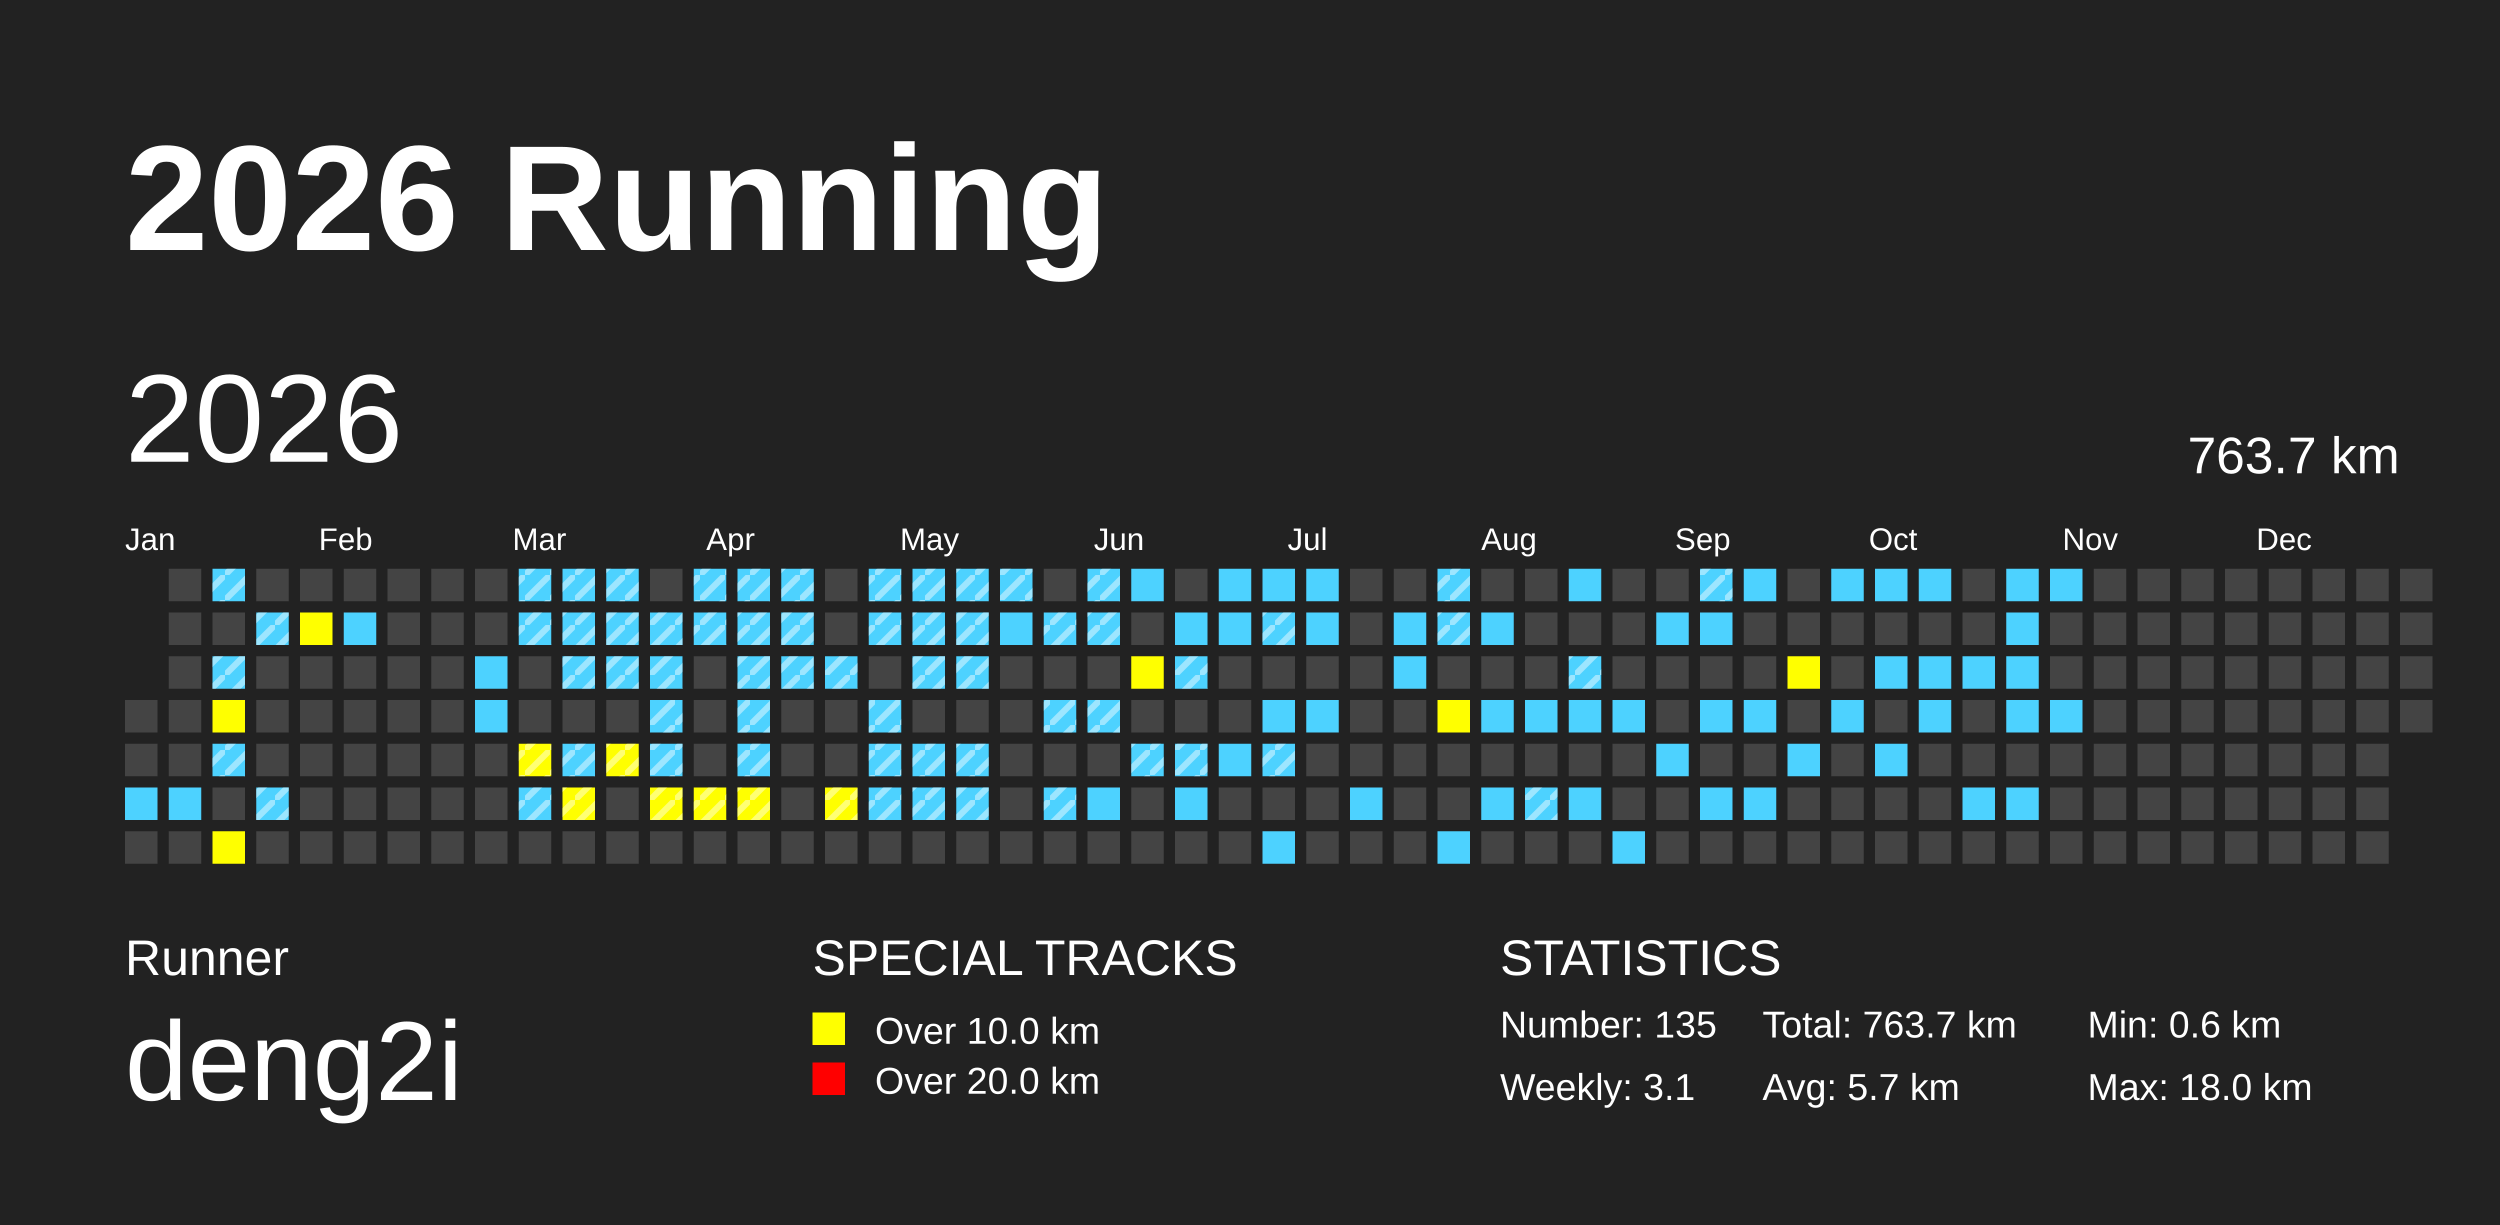
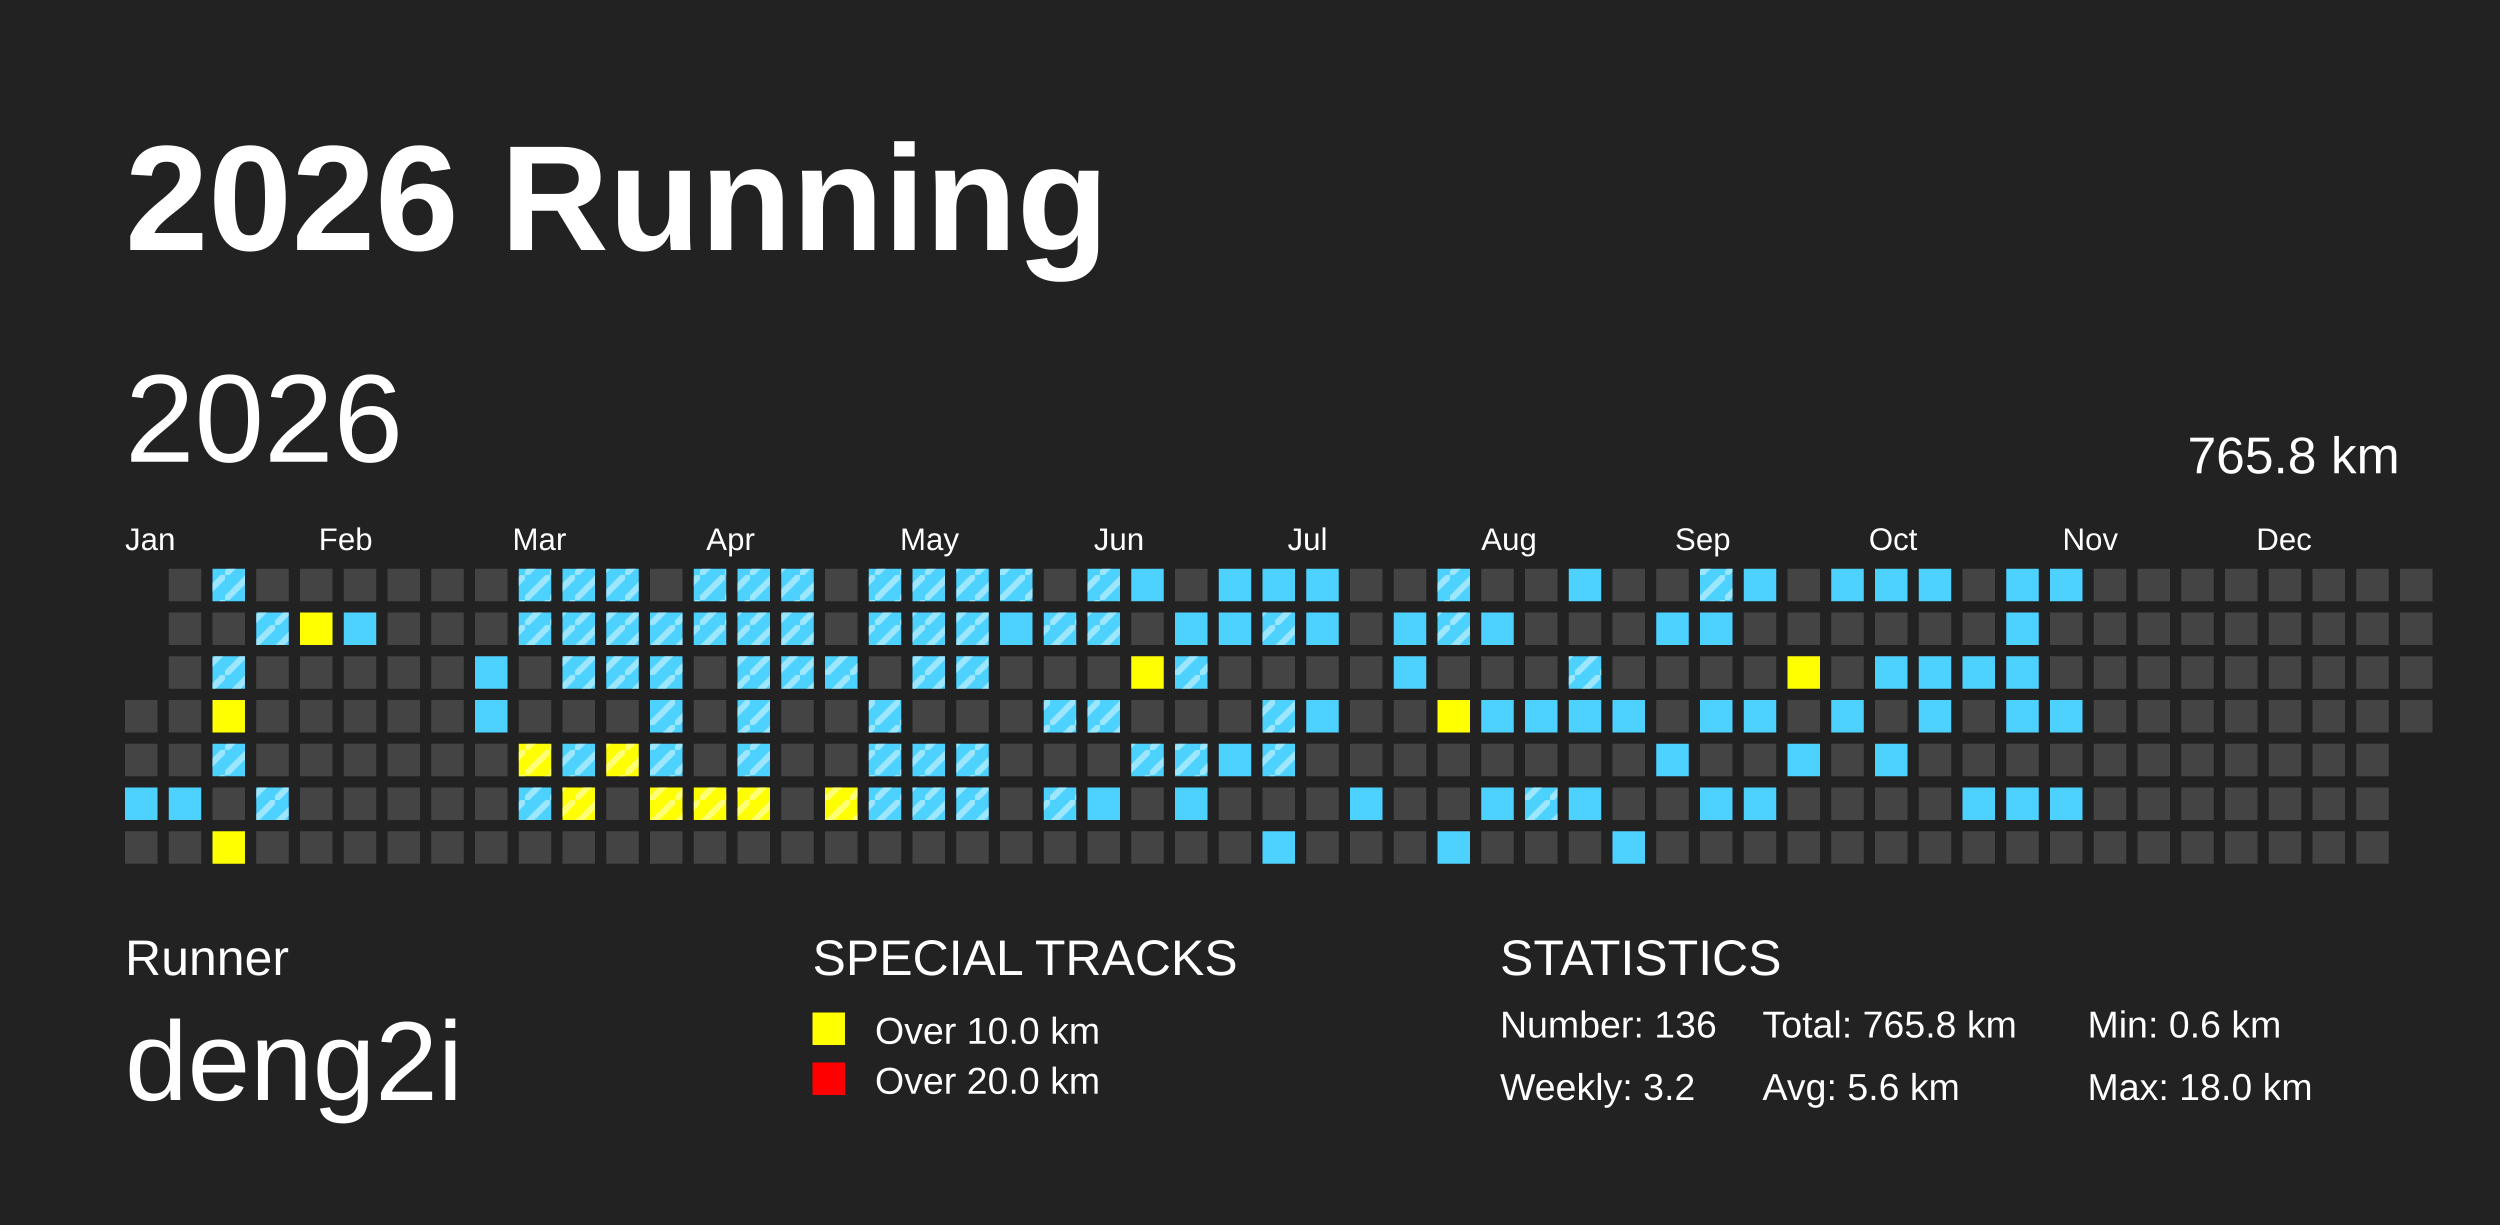
<svg xmlns="http://www.w3.org/2000/svg" baseProfile="full" height="98mm" version="1.1" viewBox="0,0,200,98" width="200mm">
  <defs>
    <pattern height="2" id="indoor-stripe" patternUnits="userSpaceOnUse" width="2">
      <line stroke="white" stroke-opacity="0.45" stroke-width="0.5" x1="0" x2="2" y1="2" y2="0" />
    </pattern>
  </defs>
  <rect fill="#222222" height="98" width="200" x="0" y="0" />
  <text fill="#FFFFFF" style="font-size:12px; font-family:Arial; font-weight:bold;" x="10" y="20">2026 Running</text>
  <text fill="#FFFFFF" style="font-size:4px; font-family:Arial" x="10" y="78">Runner</text>
  <text fill="#FFFFFF" style="font-size:9px; font-family:Arial" x="10" y="88">deng2i</text>
  <text fill="#FFFFFF" style="font-size:4px; font-family:Arial" x="65" y="78">SPECIAL TRACKS</text>
  <rect fill="yellow" height="2.6" width="2.6" x="65" y="81" />
  <text fill="#FFFFFF" style="font-size:3px; font-family:Arial" x="70" y="83.5">Over 10.0 km</text>
  <rect fill="red" height="2.6" width="2.6" x="65" y="85" />
  <text fill="#FFFFFF" style="font-size:3px; font-family:Arial" x="70" y="87.5">Over 20.0 km</text>
  <text fill="#FFFFFF" style="font-size:4px; font-family:Arial" x="120" y="78">STATISTICS</text>
-   <text fill="#FFFFFF" style="font-size:3px; font-family:Arial" x="120" y="83">Number: 135</text>
-   <text fill="#FFFFFF" style="font-size:3px; font-family:Arial" x="120" y="88">Weekly: 3.1</text>
-   <text fill="#FFFFFF" style="font-size:3px; font-family:Arial" x="141" y="83">Total: 763.7 km</text>
-   <text fill="#FFFFFF" style="font-size:3px; font-family:Arial" x="141" y="88">Avg: 5.7 km</text>
+   <text fill="#FFFFFF" style="font-size:3px; font-family:Arial" x="120" y="83">Number: 136</text>
+   <text fill="#FFFFFF" style="font-size:3px; font-family:Arial" x="120" y="88">Weekly: 3.2</text>
+   <text fill="#FFFFFF" style="font-size:3px; font-family:Arial" x="141" y="83">Total: 765.8 km</text>
+   <text fill="#FFFFFF" style="font-size:3px; font-family:Arial" x="141" y="88">Avg: 5.6 km</text>
  <text fill="#FFFFFF" style="font-size:3px; font-family:Arial" x="167" y="83">Min: 0.6 km</text>
  <text fill="#FFFFFF" style="font-size:3px; font-family:Arial" x="167" y="88">Max: 18.0 km</text>
  <text dominant-baseline="hanging" fill="#FFFFFF" style="font-size:10.0px; font-family:Arial;" x="10" y="30">2026</text>
-   <text dominant-baseline="hanging" fill="#FFFFFF" style="font-size:4.125px; font-family:Arial;" x="175" y="35">763.7 km</text>
+   <text dominant-baseline="hanging" fill="#FFFFFF" style="font-size:4.125px; font-family:Arial;" x="175" y="35">765.8 km</text>
  <text fill="#FFFFFF" style="font-size:2.5px; font-family:Arial" x="10.0" y="44">Jan</text>
  <text fill="#FFFFFF" style="font-size:2.5px; font-family:Arial" x="25.5" y="44">Feb</text>
  <text fill="#FFFFFF" style="font-size:2.5px; font-family:Arial" x="41.0" y="44">Mar</text>
  <text fill="#FFFFFF" style="font-size:2.5px; font-family:Arial" x="56.5" y="44">Apr</text>
  <text fill="#FFFFFF" style="font-size:2.5px; font-family:Arial" x="72.0" y="44">May</text>
  <text fill="#FFFFFF" style="font-size:2.5px; font-family:Arial" x="87.5" y="44">Jun</text>
  <text fill="#FFFFFF" style="font-size:2.5px; font-family:Arial" x="103.0" y="44">Jul</text>
  <text fill="#FFFFFF" style="font-size:2.5px; font-family:Arial" x="118.5" y="44">Aug</text>
  <text fill="#FFFFFF" style="font-size:2.5px; font-family:Arial" x="134.0" y="44">Sep</text>
  <text fill="#FFFFFF" style="font-size:2.5px; font-family:Arial" x="149.5" y="44">Oct</text>
  <text fill="#FFFFFF" style="font-size:2.5px; font-family:Arial" x="165.0" y="44">Nov</text>
  <text fill="#FFFFFF" style="font-size:2.5px; font-family:Arial" x="180.5" y="44">Dec</text>
  <rect fill="#444444" height="2.6" width="2.6" x="10.0" y="56.0" />
  <rect fill="#444444" height="2.6" width="2.6" x="10.0" y="59.5" />
  <rect fill="#4DD2FF" height="2.6" width="2.6" x="10.0" y="63.0" />
  <rect fill="#444444" height="2.6" width="2.6" x="10.0" y="66.5" />
  <rect fill="#444444" height="2.6" width="2.6" x="13.5" y="45.5" />
  <rect fill="#444444" height="2.6" width="2.6" x="13.5" y="49.0" />
  <rect fill="#444444" height="2.6" width="2.6" x="13.5" y="52.5" />
  <rect fill="#444444" height="2.6" width="2.6" x="13.5" y="56.0" />
  <rect fill="#444444" height="2.6" width="2.6" x="13.5" y="59.5" />
  <rect fill="#4DD2FF" height="2.6" width="2.6" x="13.5" y="63.0" />
  <rect fill="#444444" height="2.6" width="2.6" x="13.5" y="66.5" />
  <rect fill="#4DD2FF" height="2.6" width="2.6" x="17.0" y="45.5" />
  <rect fill="url(#indoor-stripe)" height="2.6" style="pointer-events: none;" width="2.6" x="17.0" y="45.5" />
  <rect fill="#444444" height="2.6" width="2.6" x="17.0" y="49.0" />
  <rect fill="#4DD2FF" height="2.6" width="2.6" x="17.0" y="52.5" />
  <rect fill="url(#indoor-stripe)" height="2.6" style="pointer-events: none;" width="2.6" x="17.0" y="52.5" />
  <rect fill="yellow" height="2.6" width="2.6" x="17.0" y="56.0" />
  <rect fill="#4DD2FF" height="2.6" width="2.6" x="17.0" y="59.5" />
  <rect fill="url(#indoor-stripe)" height="2.6" style="pointer-events: none;" width="2.6" x="17.0" y="59.5" />
  <rect fill="#444444" height="2.6" width="2.6" x="17.0" y="63.0" />
  <rect fill="yellow" height="2.6" width="2.6" x="17.0" y="66.5" />
  <rect fill="#444444" height="2.6" width="2.6" x="20.5" y="45.5" />
  <rect fill="#4DD2FF" height="2.6" width="2.6" x="20.5" y="49.0" />
  <rect fill="url(#indoor-stripe)" height="2.6" style="pointer-events: none;" width="2.6" x="20.5" y="49.0" />
  <rect fill="#444444" height="2.6" width="2.6" x="20.5" y="52.5" />
  <rect fill="#444444" height="2.6" width="2.6" x="20.5" y="56.0" />
  <rect fill="#444444" height="2.6" width="2.6" x="20.5" y="59.5" />
  <rect fill="#4DD2FF" height="2.6" width="2.6" x="20.5" y="63.0" />
  <rect fill="url(#indoor-stripe)" height="2.6" style="pointer-events: none;" width="2.6" x="20.5" y="63.0" />
  <rect fill="#444444" height="2.6" width="2.6" x="20.5" y="66.5" />
  <rect fill="#444444" height="2.6" width="2.6" x="24.0" y="45.5" />
  <rect fill="yellow" height="2.6" width="2.6" x="24.0" y="49.0" />
  <rect fill="#444444" height="2.6" width="2.6" x="24.0" y="52.5" />
  <rect fill="#444444" height="2.6" width="2.6" x="24.0" y="56.0" />
  <rect fill="#444444" height="2.6" width="2.6" x="24.0" y="59.5" />
  <rect fill="#444444" height="2.6" width="2.6" x="24.0" y="63.0" />
  <rect fill="#444444" height="2.6" width="2.6" x="24.0" y="66.5" />
  <rect fill="#444444" height="2.6" width="2.6" x="27.5" y="45.5" />
  <rect fill="#4DD2FF" height="2.6" width="2.6" x="27.5" y="49.0" />
  <rect fill="#444444" height="2.6" width="2.6" x="27.5" y="52.5" />
  <rect fill="#444444" height="2.6" width="2.6" x="27.5" y="56.0" />
  <rect fill="#444444" height="2.6" width="2.6" x="27.5" y="59.5" />
  <rect fill="#444444" height="2.6" width="2.6" x="27.5" y="63.0" />
  <rect fill="#444444" height="2.6" width="2.6" x="27.5" y="66.5" />
  <rect fill="#444444" height="2.6" width="2.6" x="31.0" y="45.5" />
  <rect fill="#444444" height="2.6" width="2.6" x="31.0" y="49.0" />
  <rect fill="#444444" height="2.6" width="2.6" x="31.0" y="52.5" />
  <rect fill="#444444" height="2.6" width="2.6" x="31.0" y="56.0" />
  <rect fill="#444444" height="2.6" width="2.6" x="31.0" y="59.5" />
  <rect fill="#444444" height="2.6" width="2.6" x="31.0" y="63.0" />
  <rect fill="#444444" height="2.6" width="2.6" x="31.0" y="66.5" />
  <rect fill="#444444" height="2.6" width="2.6" x="34.5" y="45.5" />
  <rect fill="#444444" height="2.6" width="2.6" x="34.5" y="49.0" />
  <rect fill="#444444" height="2.6" width="2.6" x="34.5" y="52.5" />
  <rect fill="#444444" height="2.6" width="2.6" x="34.5" y="56.0" />
  <rect fill="#444444" height="2.6" width="2.6" x="34.5" y="59.5" />
  <rect fill="#444444" height="2.6" width="2.6" x="34.5" y="63.0" />
  <rect fill="#444444" height="2.6" width="2.6" x="34.5" y="66.5" />
  <rect fill="#444444" height="2.6" width="2.6" x="38.0" y="45.5" />
  <rect fill="#444444" height="2.6" width="2.6" x="38.0" y="49.0" />
  <rect fill="#4DD2FF" height="2.6" width="2.6" x="38.0" y="52.5" />
  <rect fill="#4DD2FF" height="2.6" width="2.6" x="38.0" y="56.0" />
  <rect fill="#444444" height="2.6" width="2.6" x="38.0" y="59.5" />
  <rect fill="#444444" height="2.6" width="2.6" x="38.0" y="63.0" />
  <rect fill="#444444" height="2.6" width="2.6" x="38.0" y="66.5" />
  <rect fill="#4DD2FF" height="2.6" width="2.6" x="41.5" y="45.5" />
  <rect fill="url(#indoor-stripe)" height="2.6" style="pointer-events: none;" width="2.6" x="41.5" y="45.5" />
  <rect fill="#4DD2FF" height="2.6" width="2.6" x="41.5" y="49.0" />
  <rect fill="url(#indoor-stripe)" height="2.6" style="pointer-events: none;" width="2.6" x="41.5" y="49.0" />
  <rect fill="#444444" height="2.6" width="2.6" x="41.5" y="52.5" />
  <rect fill="#444444" height="2.6" width="2.6" x="41.5" y="56.0" />
  <rect fill="yellow" height="2.6" width="2.6" x="41.5" y="59.5" />
  <rect fill="url(#indoor-stripe)" height="2.6" style="pointer-events: none;" width="2.6" x="41.5" y="59.5" />
  <rect fill="#4DD2FF" height="2.6" width="2.6" x="41.5" y="63.0" />
  <rect fill="url(#indoor-stripe)" height="2.6" style="pointer-events: none;" width="2.6" x="41.5" y="63.0" />
  <rect fill="#444444" height="2.6" width="2.6" x="41.5" y="66.5" />
  <rect fill="#4DD2FF" height="2.6" width="2.6" x="45.0" y="45.5" />
  <rect fill="url(#indoor-stripe)" height="2.6" style="pointer-events: none;" width="2.6" x="45.0" y="45.5" />
  <rect fill="#4DD2FF" height="2.6" width="2.6" x="45.0" y="49.0" />
  <rect fill="url(#indoor-stripe)" height="2.6" style="pointer-events: none;" width="2.6" x="45.0" y="49.0" />
  <rect fill="#4DD2FF" height="2.6" width="2.6" x="45.0" y="52.5" />
  <rect fill="url(#indoor-stripe)" height="2.6" style="pointer-events: none;" width="2.6" x="45.0" y="52.5" />
  <rect fill="#444444" height="2.6" width="2.6" x="45.0" y="56.0" />
  <rect fill="#4DD2FF" height="2.6" width="2.6" x="45.0" y="59.5" />
  <rect fill="url(#indoor-stripe)" height="2.6" style="pointer-events: none;" width="2.6" x="45.0" y="59.5" />
  <rect fill="yellow" height="2.6" width="2.6" x="45.0" y="63.0" />
  <rect fill="url(#indoor-stripe)" height="2.6" style="pointer-events: none;" width="2.6" x="45.0" y="63.0" />
  <rect fill="#444444" height="2.6" width="2.6" x="45.0" y="66.5" />
  <rect fill="#4DD2FF" height="2.6" width="2.6" x="48.5" y="45.5" />
  <rect fill="url(#indoor-stripe)" height="2.6" style="pointer-events: none;" width="2.6" x="48.5" y="45.5" />
  <rect fill="#4DD2FF" height="2.6" width="2.6" x="48.5" y="49.0" />
  <rect fill="url(#indoor-stripe)" height="2.6" style="pointer-events: none;" width="2.6" x="48.5" y="49.0" />
  <rect fill="#4DD2FF" height="2.6" width="2.6" x="48.5" y="52.5" />
  <rect fill="url(#indoor-stripe)" height="2.6" style="pointer-events: none;" width="2.6" x="48.5" y="52.5" />
  <rect fill="#444444" height="2.6" width="2.6" x="48.5" y="56.0" />
  <rect fill="yellow" height="2.6" width="2.6" x="48.5" y="59.5" />
  <rect fill="url(#indoor-stripe)" height="2.6" style="pointer-events: none;" width="2.6" x="48.5" y="59.5" />
  <rect fill="#444444" height="2.6" width="2.6" x="48.5" y="63.0" />
  <rect fill="#444444" height="2.6" width="2.6" x="48.5" y="66.5" />
  <rect fill="#444444" height="2.6" width="2.6" x="52.0" y="45.5" />
  <rect fill="#4DD2FF" height="2.6" width="2.6" x="52.0" y="49.0" />
  <rect fill="url(#indoor-stripe)" height="2.6" style="pointer-events: none;" width="2.6" x="52.0" y="49.0" />
  <rect fill="#4DD2FF" height="2.6" width="2.6" x="52.0" y="52.5" />
  <rect fill="url(#indoor-stripe)" height="2.6" style="pointer-events: none;" width="2.6" x="52.0" y="52.5" />
  <rect fill="#4DD2FF" height="2.6" width="2.6" x="52.0" y="56.0" />
  <rect fill="url(#indoor-stripe)" height="2.6" style="pointer-events: none;" width="2.6" x="52.0" y="56.0" />
  <rect fill="#4DD2FF" height="2.6" width="2.6" x="52.0" y="59.5" />
  <rect fill="url(#indoor-stripe)" height="2.6" style="pointer-events: none;" width="2.6" x="52.0" y="59.5" />
  <rect fill="yellow" height="2.6" width="2.6" x="52.0" y="63.0" />
  <rect fill="url(#indoor-stripe)" height="2.6" style="pointer-events: none;" width="2.6" x="52.0" y="63.0" />
  <rect fill="#444444" height="2.6" width="2.6" x="52.0" y="66.5" />
  <rect fill="#4DD2FF" height="2.6" width="2.6" x="55.5" y="45.5" />
  <rect fill="url(#indoor-stripe)" height="2.6" style="pointer-events: none;" width="2.6" x="55.5" y="45.5" />
  <rect fill="#4DD2FF" height="2.6" width="2.6" x="55.5" y="49.0" />
  <rect fill="url(#indoor-stripe)" height="2.6" style="pointer-events: none;" width="2.6" x="55.5" y="49.0" />
  <rect fill="#444444" height="2.6" width="2.6" x="55.5" y="52.5" />
  <rect fill="#444444" height="2.6" width="2.6" x="55.5" y="56.0" />
  <rect fill="#444444" height="2.6" width="2.6" x="55.5" y="59.5" />
  <rect fill="yellow" height="2.6" width="2.6" x="55.5" y="63.0" />
  <rect fill="url(#indoor-stripe)" height="2.6" style="pointer-events: none;" width="2.6" x="55.5" y="63.0" />
  <rect fill="#444444" height="2.6" width="2.6" x="55.5" y="66.5" />
  <rect fill="#4DD2FF" height="2.6" width="2.6" x="59.0" y="45.5" />
  <rect fill="url(#indoor-stripe)" height="2.6" style="pointer-events: none;" width="2.6" x="59.0" y="45.5" />
  <rect fill="#4DD2FF" height="2.6" width="2.6" x="59.0" y="49.0" />
  <rect fill="url(#indoor-stripe)" height="2.6" style="pointer-events: none;" width="2.6" x="59.0" y="49.0" />
  <rect fill="#4DD2FF" height="2.6" width="2.6" x="59.0" y="52.5" />
  <rect fill="url(#indoor-stripe)" height="2.6" style="pointer-events: none;" width="2.6" x="59.0" y="52.5" />
  <rect fill="#4DD2FF" height="2.6" width="2.6" x="59.0" y="56.0" />
  <rect fill="url(#indoor-stripe)" height="2.6" style="pointer-events: none;" width="2.6" x="59.0" y="56.0" />
  <rect fill="#4DD2FF" height="2.6" width="2.6" x="59.0" y="59.5" />
  <rect fill="url(#indoor-stripe)" height="2.6" style="pointer-events: none;" width="2.6" x="59.0" y="59.5" />
  <rect fill="yellow" height="2.6" width="2.6" x="59.0" y="63.0" />
  <rect fill="url(#indoor-stripe)" height="2.6" style="pointer-events: none;" width="2.6" x="59.0" y="63.0" />
  <rect fill="#444444" height="2.6" width="2.6" x="59.0" y="66.5" />
  <rect fill="#4DD2FF" height="2.6" width="2.6" x="62.5" y="45.5" />
  <rect fill="url(#indoor-stripe)" height="2.6" style="pointer-events: none;" width="2.6" x="62.5" y="45.5" />
  <rect fill="#4DD2FF" height="2.6" width="2.6" x="62.5" y="49.0" />
  <rect fill="url(#indoor-stripe)" height="2.6" style="pointer-events: none;" width="2.6" x="62.5" y="49.0" />
  <rect fill="#4DD2FF" height="2.6" width="2.6" x="62.5" y="52.5" />
  <rect fill="url(#indoor-stripe)" height="2.6" style="pointer-events: none;" width="2.6" x="62.5" y="52.5" />
  <rect fill="#444444" height="2.6" width="2.6" x="62.5" y="56.0" />
  <rect fill="#444444" height="2.6" width="2.6" x="62.5" y="59.5" />
  <rect fill="#444444" height="2.6" width="2.6" x="62.5" y="63.0" />
  <rect fill="#444444" height="2.6" width="2.6" x="62.5" y="66.5" />
  <rect fill="#444444" height="2.6" width="2.6" x="66.0" y="45.5" />
  <rect fill="#444444" height="2.6" width="2.6" x="66.0" y="49.0" />
  <rect fill="#4DD2FF" height="2.6" width="2.6" x="66.0" y="52.5" />
  <rect fill="url(#indoor-stripe)" height="2.6" style="pointer-events: none;" width="2.6" x="66.0" y="52.5" />
  <rect fill="#444444" height="2.6" width="2.6" x="66.0" y="56.0" />
  <rect fill="#444444" height="2.6" width="2.6" x="66.0" y="59.5" />
  <rect fill="yellow" height="2.6" width="2.6" x="66.0" y="63.0" />
  <rect fill="url(#indoor-stripe)" height="2.6" style="pointer-events: none;" width="2.6" x="66.0" y="63.0" />
  <rect fill="#444444" height="2.6" width="2.6" x="66.0" y="66.5" />
  <rect fill="#4DD2FF" height="2.6" width="2.6" x="69.5" y="45.5" />
  <rect fill="url(#indoor-stripe)" height="2.6" style="pointer-events: none;" width="2.6" x="69.5" y="45.5" />
  <rect fill="#4DD2FF" height="2.6" width="2.6" x="69.5" y="49.0" />
  <rect fill="url(#indoor-stripe)" height="2.6" style="pointer-events: none;" width="2.6" x="69.5" y="49.0" />
  <rect fill="#444444" height="2.6" width="2.6" x="69.5" y="52.5" />
  <rect fill="#4DD2FF" height="2.6" width="2.6" x="69.5" y="56.0" />
  <rect fill="url(#indoor-stripe)" height="2.6" style="pointer-events: none;" width="2.6" x="69.5" y="56.0" />
  <rect fill="#4DD2FF" height="2.6" width="2.6" x="69.5" y="59.5" />
  <rect fill="url(#indoor-stripe)" height="2.6" style="pointer-events: none;" width="2.6" x="69.5" y="59.5" />
  <rect fill="#4DD2FF" height="2.6" width="2.6" x="69.5" y="63.0" />
  <rect fill="url(#indoor-stripe)" height="2.6" style="pointer-events: none;" width="2.6" x="69.5" y="63.0" />
  <rect fill="#444444" height="2.6" width="2.6" x="69.5" y="66.5" />
  <rect fill="#4DD2FF" height="2.6" width="2.6" x="73.0" y="45.5" />
  <rect fill="url(#indoor-stripe)" height="2.6" style="pointer-events: none;" width="2.6" x="73.0" y="45.5" />
  <rect fill="#4DD2FF" height="2.6" width="2.6" x="73.0" y="49.0" />
  <rect fill="url(#indoor-stripe)" height="2.6" style="pointer-events: none;" width="2.6" x="73.0" y="49.0" />
  <rect fill="#4DD2FF" height="2.6" width="2.6" x="73.0" y="52.5" />
  <rect fill="url(#indoor-stripe)" height="2.6" style="pointer-events: none;" width="2.6" x="73.0" y="52.5" />
  <rect fill="#444444" height="2.6" width="2.6" x="73.0" y="56.0" />
  <rect fill="#4DD2FF" height="2.6" width="2.6" x="73.0" y="59.5" />
  <rect fill="url(#indoor-stripe)" height="2.6" style="pointer-events: none;" width="2.6" x="73.0" y="59.5" />
  <rect fill="#4DD2FF" height="2.6" width="2.6" x="73.0" y="63.0" />
  <rect fill="url(#indoor-stripe)" height="2.6" style="pointer-events: none;" width="2.6" x="73.0" y="63.0" />
  <rect fill="#444444" height="2.6" width="2.6" x="73.0" y="66.5" />
  <rect fill="#4DD2FF" height="2.6" width="2.6" x="76.5" y="45.5" />
  <rect fill="url(#indoor-stripe)" height="2.6" style="pointer-events: none;" width="2.6" x="76.5" y="45.5" />
  <rect fill="#4DD2FF" height="2.6" width="2.6" x="76.5" y="49.0" />
  <rect fill="url(#indoor-stripe)" height="2.6" style="pointer-events: none;" width="2.6" x="76.5" y="49.0" />
  <rect fill="#4DD2FF" height="2.6" width="2.6" x="76.5" y="52.5" />
  <rect fill="url(#indoor-stripe)" height="2.6" style="pointer-events: none;" width="2.6" x="76.5" y="52.5" />
  <rect fill="#444444" height="2.6" width="2.6" x="76.5" y="56.0" />
  <rect fill="#4DD2FF" height="2.6" width="2.6" x="76.5" y="59.5" />
  <rect fill="url(#indoor-stripe)" height="2.6" style="pointer-events: none;" width="2.6" x="76.5" y="59.5" />
  <rect fill="#4DD2FF" height="2.6" width="2.6" x="76.5" y="63.0" />
  <rect fill="url(#indoor-stripe)" height="2.6" style="pointer-events: none;" width="2.6" x="76.5" y="63.0" />
  <rect fill="#444444" height="2.6" width="2.6" x="76.5" y="66.5" />
  <rect fill="#4DD2FF" height="2.6" width="2.6" x="80.0" y="45.5" />
  <rect fill="url(#indoor-stripe)" height="2.6" style="pointer-events: none;" width="2.6" x="80.0" y="45.5" />
  <rect fill="#4DD2FF" height="2.6" width="2.6" x="80.0" y="49.0" />
  <rect fill="#444444" height="2.6" width="2.6" x="80.0" y="52.5" />
  <rect fill="#444444" height="2.6" width="2.6" x="80.0" y="56.0" />
  <rect fill="#444444" height="2.6" width="2.6" x="80.0" y="59.5" />
  <rect fill="#444444" height="2.6" width="2.6" x="80.0" y="63.0" />
  <rect fill="#444444" height="2.6" width="2.6" x="80.0" y="66.5" />
  <rect fill="#444444" height="2.6" width="2.6" x="83.5" y="45.5" />
  <rect fill="#4DD2FF" height="2.6" width="2.6" x="83.5" y="49.0" />
  <rect fill="url(#indoor-stripe)" height="2.6" style="pointer-events: none;" width="2.6" x="83.5" y="49.0" />
  <rect fill="#444444" height="2.6" width="2.6" x="83.5" y="52.5" />
  <rect fill="#4DD2FF" height="2.6" width="2.6" x="83.5" y="56.0" />
  <rect fill="url(#indoor-stripe)" height="2.6" style="pointer-events: none;" width="2.6" x="83.5" y="56.0" />
  <rect fill="#444444" height="2.6" width="2.6" x="83.5" y="59.5" />
  <rect fill="#4DD2FF" height="2.6" width="2.6" x="83.5" y="63.0" />
  <rect fill="url(#indoor-stripe)" height="2.6" style="pointer-events: none;" width="2.6" x="83.5" y="63.0" />
  <rect fill="#444444" height="2.6" width="2.6" x="83.5" y="66.5" />
  <rect fill="#4DD2FF" height="2.6" width="2.6" x="87.0" y="45.5" />
  <rect fill="url(#indoor-stripe)" height="2.6" style="pointer-events: none;" width="2.6" x="87.0" y="45.5" />
  <rect fill="#4DD2FF" height="2.6" width="2.6" x="87.0" y="49.0" />
  <rect fill="url(#indoor-stripe)" height="2.6" style="pointer-events: none;" width="2.6" x="87.0" y="49.0" />
  <rect fill="#444444" height="2.6" width="2.6" x="87.0" y="52.5" />
  <rect fill="#4DD2FF" height="2.6" width="2.6" x="87.0" y="56.0" />
  <rect fill="url(#indoor-stripe)" height="2.6" style="pointer-events: none;" width="2.6" x="87.0" y="56.0" />
  <rect fill="#444444" height="2.6" width="2.6" x="87.0" y="59.5" />
  <rect fill="#4DD2FF" height="2.6" width="2.6" x="87.0" y="63.0" />
  <rect fill="#444444" height="2.6" width="2.6" x="87.0" y="66.5" />
  <rect fill="#4DD2FF" height="2.6" width="2.6" x="90.5" y="45.5" />
  <rect fill="#444444" height="2.6" width="2.6" x="90.5" y="49.0" />
  <rect fill="yellow" height="2.6" width="2.6" x="90.5" y="52.5" />
  <rect fill="#444444" height="2.6" width="2.6" x="90.5" y="56.0" />
  <rect fill="#4DD2FF" height="2.6" width="2.6" x="90.5" y="59.5" />
  <rect fill="url(#indoor-stripe)" height="2.6" style="pointer-events: none;" width="2.6" x="90.5" y="59.5" />
  <rect fill="#444444" height="2.6" width="2.6" x="90.5" y="63.0" />
  <rect fill="#444444" height="2.6" width="2.6" x="90.5" y="66.5" />
  <rect fill="#444444" height="2.6" width="2.6" x="94.0" y="45.5" />
  <rect fill="#4DD2FF" height="2.6" width="2.6" x="94.0" y="49.0" />
  <rect fill="#4DD2FF" height="2.6" width="2.6" x="94.0" y="52.5" />
  <rect fill="url(#indoor-stripe)" height="2.6" style="pointer-events: none;" width="2.6" x="94.0" y="52.5" />
  <rect fill="#444444" height="2.6" width="2.6" x="94.0" y="56.0" />
  <rect fill="#4DD2FF" height="2.6" width="2.6" x="94.0" y="59.5" />
  <rect fill="url(#indoor-stripe)" height="2.6" style="pointer-events: none;" width="2.6" x="94.0" y="59.5" />
  <rect fill="#4DD2FF" height="2.6" width="2.6" x="94.0" y="63.0" />
  <rect fill="#444444" height="2.6" width="2.6" x="94.0" y="66.5" />
  <rect fill="#4DD2FF" height="2.6" width="2.6" x="97.5" y="45.5" />
  <rect fill="#4DD2FF" height="2.6" width="2.6" x="97.5" y="49.0" />
  <rect fill="#444444" height="2.6" width="2.6" x="97.5" y="52.5" />
  <rect fill="#444444" height="2.6" width="2.6" x="97.5" y="56.0" />
  <rect fill="#4DD2FF" height="2.6" width="2.6" x="97.5" y="59.5" />
  <rect fill="#444444" height="2.6" width="2.6" x="97.5" y="63.0" />
  <rect fill="#444444" height="2.6" width="2.6" x="97.5" y="66.5" />
  <rect fill="#4DD2FF" height="2.6" width="2.6" x="101.0" y="45.5" />
  <rect fill="#4DD2FF" height="2.6" width="2.6" x="101.0" y="49.0" />
  <rect fill="url(#indoor-stripe)" height="2.6" style="pointer-events: none;" width="2.6" x="101.0" y="49.0" />
  <rect fill="#444444" height="2.6" width="2.6" x="101.0" y="52.5" />
  <rect fill="#4DD2FF" height="2.6" width="2.6" x="101.0" y="56.0" />
+   <rect fill="url(#indoor-stripe)" height="2.6" style="pointer-events: none;" width="2.6" x="101.0" y="56.0" />
  <rect fill="#4DD2FF" height="2.6" width="2.6" x="101.0" y="59.5" />
  <rect fill="url(#indoor-stripe)" height="2.6" style="pointer-events: none;" width="2.6" x="101.0" y="59.5" />
  <rect fill="#444444" height="2.6" width="2.6" x="101.0" y="63.0" />
  <rect fill="#4DD2FF" height="2.6" width="2.6" x="101.0" y="66.5" />
  <rect fill="#4DD2FF" height="2.6" width="2.6" x="104.5" y="45.5" />
  <rect fill="#4DD2FF" height="2.6" width="2.6" x="104.5" y="49.0" />
  <rect fill="#444444" height="2.6" width="2.6" x="104.5" y="52.5" />
  <rect fill="#4DD2FF" height="2.6" width="2.6" x="104.5" y="56.0" />
  <rect fill="#444444" height="2.6" width="2.6" x="104.5" y="59.5" />
  <rect fill="#444444" height="2.6" width="2.6" x="104.5" y="63.0" />
  <rect fill="#444444" height="2.6" width="2.6" x="104.5" y="66.5" />
  <rect fill="#444444" height="2.6" width="2.6" x="108.0" y="45.5" />
  <rect fill="#444444" height="2.6" width="2.6" x="108.0" y="49.0" />
  <rect fill="#444444" height="2.6" width="2.6" x="108.0" y="52.5" />
  <rect fill="#444444" height="2.6" width="2.6" x="108.0" y="56.0" />
  <rect fill="#444444" height="2.6" width="2.6" x="108.0" y="59.5" />
  <rect fill="#4DD2FF" height="2.6" width="2.6" x="108.0" y="63.0" />
  <rect fill="#444444" height="2.6" width="2.6" x="108.0" y="66.5" />
  <rect fill="#444444" height="2.6" width="2.6" x="111.5" y="45.5" />
  <rect fill="#4DD2FF" height="2.6" width="2.6" x="111.5" y="49.0" />
  <rect fill="#4DD2FF" height="2.6" width="2.6" x="111.5" y="52.5" />
  <rect fill="#444444" height="2.6" width="2.6" x="111.5" y="56.0" />
  <rect fill="#444444" height="2.6" width="2.6" x="111.5" y="59.5" />
  <rect fill="#444444" height="2.6" width="2.6" x="111.5" y="63.0" />
  <rect fill="#444444" height="2.6" width="2.6" x="111.5" y="66.5" />
  <rect fill="#4DD2FF" height="2.6" width="2.6" x="115.0" y="45.5" />
  <rect fill="url(#indoor-stripe)" height="2.6" style="pointer-events: none;" width="2.6" x="115.0" y="45.5" />
  <rect fill="#4DD2FF" height="2.6" width="2.6" x="115.0" y="49.0" />
  <rect fill="url(#indoor-stripe)" height="2.6" style="pointer-events: none;" width="2.6" x="115.0" y="49.0" />
  <rect fill="#444444" height="2.6" width="2.6" x="115.0" y="52.5" />
  <rect fill="yellow" height="2.6" width="2.6" x="115.0" y="56.0" />
  <rect fill="#444444" height="2.6" width="2.6" x="115.0" y="59.5" />
  <rect fill="#444444" height="2.6" width="2.6" x="115.0" y="63.0" />
  <rect fill="#4DD2FF" height="2.6" width="2.6" x="115.0" y="66.5" />
  <rect fill="#444444" height="2.6" width="2.6" x="118.5" y="45.5" />
  <rect fill="#4DD2FF" height="2.6" width="2.6" x="118.5" y="49.0" />
  <rect fill="#444444" height="2.6" width="2.6" x="118.5" y="52.5" />
  <rect fill="#4DD2FF" height="2.6" width="2.6" x="118.5" y="56.0" />
  <rect fill="#444444" height="2.6" width="2.6" x="118.5" y="59.5" />
  <rect fill="#4DD2FF" height="2.6" width="2.6" x="118.5" y="63.0" />
  <rect fill="#444444" height="2.6" width="2.6" x="118.5" y="66.5" />
  <rect fill="#444444" height="2.6" width="2.6" x="122.0" y="45.5" />
  <rect fill="#444444" height="2.6" width="2.6" x="122.0" y="49.0" />
  <rect fill="#444444" height="2.6" width="2.6" x="122.0" y="52.5" />
  <rect fill="#4DD2FF" height="2.6" width="2.6" x="122.0" y="56.0" />
  <rect fill="#444444" height="2.6" width="2.6" x="122.0" y="59.5" />
  <rect fill="#4DD2FF" height="2.6" width="2.6" x="122.0" y="63.0" />
  <rect fill="url(#indoor-stripe)" height="2.6" style="pointer-events: none;" width="2.6" x="122.0" y="63.0" />
  <rect fill="#444444" height="2.6" width="2.6" x="122.0" y="66.5" />
  <rect fill="#4DD2FF" height="2.6" width="2.6" x="125.5" y="45.5" />
  <rect fill="#444444" height="2.6" width="2.6" x="125.5" y="49.0" />
  <rect fill="#4DD2FF" height="2.6" width="2.6" x="125.5" y="52.5" />
  <rect fill="url(#indoor-stripe)" height="2.6" style="pointer-events: none;" width="2.6" x="125.5" y="52.5" />
  <rect fill="#4DD2FF" height="2.6" width="2.6" x="125.5" y="56.0" />
  <rect fill="#444444" height="2.6" width="2.6" x="125.5" y="59.5" />
  <rect fill="#4DD2FF" height="2.6" width="2.6" x="125.5" y="63.0" />
  <rect fill="#444444" height="2.6" width="2.6" x="125.5" y="66.5" />
  <rect fill="#444444" height="2.6" width="2.6" x="129.0" y="45.5" />
  <rect fill="#444444" height="2.6" width="2.6" x="129.0" y="49.0" />
  <rect fill="#444444" height="2.6" width="2.6" x="129.0" y="52.5" />
  <rect fill="#4DD2FF" height="2.6" width="2.6" x="129.0" y="56.0" />
  <rect fill="#444444" height="2.6" width="2.6" x="129.0" y="59.5" />
  <rect fill="#444444" height="2.6" width="2.6" x="129.0" y="63.0" />
  <rect fill="#4DD2FF" height="2.6" width="2.6" x="129.0" y="66.5" />
  <rect fill="#444444" height="2.6" width="2.6" x="132.5" y="45.5" />
  <rect fill="#4DD2FF" height="2.6" width="2.6" x="132.5" y="49.0" />
  <rect fill="#444444" height="2.6" width="2.6" x="132.5" y="52.5" />
  <rect fill="#444444" height="2.6" width="2.6" x="132.5" y="56.0" />
  <rect fill="#4DD2FF" height="2.6" width="2.6" x="132.5" y="59.5" />
  <rect fill="#444444" height="2.6" width="2.6" x="132.5" y="63.0" />
  <rect fill="#444444" height="2.6" width="2.6" x="132.5" y="66.5" />
  <rect fill="#4DD2FF" height="2.6" width="2.6" x="136.0" y="45.5" />
  <rect fill="url(#indoor-stripe)" height="2.6" style="pointer-events: none;" width="2.6" x="136.0" y="45.5" />
  <rect fill="#4DD2FF" height="2.6" width="2.6" x="136.0" y="49.0" />
  <rect fill="#444444" height="2.6" width="2.6" x="136.0" y="52.5" />
  <rect fill="#4DD2FF" height="2.6" width="2.6" x="136.0" y="56.0" />
  <rect fill="#444444" height="2.6" width="2.6" x="136.0" y="59.5" />
  <rect fill="#4DD2FF" height="2.6" width="2.6" x="136.0" y="63.0" />
  <rect fill="#444444" height="2.6" width="2.6" x="136.0" y="66.5" />
  <rect fill="#4DD2FF" height="2.6" width="2.6" x="139.5" y="45.5" />
  <rect fill="#444444" height="2.6" width="2.6" x="139.5" y="49.0" />
  <rect fill="#444444" height="2.6" width="2.6" x="139.5" y="52.5" />
  <rect fill="#4DD2FF" height="2.6" width="2.6" x="139.5" y="56.0" />
  <rect fill="#444444" height="2.6" width="2.6" x="139.5" y="59.5" />
  <rect fill="#4DD2FF" height="2.6" width="2.6" x="139.5" y="63.0" />
  <rect fill="#444444" height="2.6" width="2.6" x="139.5" y="66.5" />
  <rect fill="#444444" height="2.6" width="2.6" x="143.0" y="45.5" />
  <rect fill="#444444" height="2.6" width="2.6" x="143.0" y="49.0" />
  <rect fill="yellow" height="2.6" width="2.6" x="143.0" y="52.5" />
  <rect fill="#444444" height="2.6" width="2.6" x="143.0" y="56.0" />
  <rect fill="#4DD2FF" height="2.6" width="2.6" x="143.0" y="59.5" />
  <rect fill="#444444" height="2.6" width="2.6" x="143.0" y="63.0" />
  <rect fill="#444444" height="2.6" width="2.6" x="143.0" y="66.5" />
  <rect fill="#4DD2FF" height="2.6" width="2.6" x="146.5" y="45.5" />
  <rect fill="#444444" height="2.6" width="2.6" x="146.5" y="49.0" />
  <rect fill="#444444" height="2.6" width="2.6" x="146.5" y="52.5" />
  <rect fill="#4DD2FF" height="2.6" width="2.6" x="146.5" y="56.0" />
  <rect fill="#444444" height="2.6" width="2.6" x="146.5" y="59.5" />
  <rect fill="#444444" height="2.6" width="2.6" x="146.5" y="63.0" />
  <rect fill="#444444" height="2.6" width="2.6" x="146.5" y="66.5" />
  <rect fill="#4DD2FF" height="2.6" width="2.6" x="150.0" y="45.5" />
  <rect fill="#444444" height="2.6" width="2.6" x="150.0" y="49.0" />
  <rect fill="#4DD2FF" height="2.6" width="2.6" x="150.0" y="52.5" />
  <rect fill="#444444" height="2.6" width="2.6" x="150.0" y="56.0" />
  <rect fill="#4DD2FF" height="2.6" width="2.6" x="150.0" y="59.5" />
  <rect fill="#444444" height="2.6" width="2.6" x="150.0" y="63.0" />
  <rect fill="#444444" height="2.6" width="2.6" x="150.0" y="66.5" />
  <rect fill="#4DD2FF" height="2.6" width="2.6" x="153.5" y="45.5" />
  <rect fill="#444444" height="2.6" width="2.6" x="153.5" y="49.0" />
  <rect fill="#4DD2FF" height="2.6" width="2.6" x="153.5" y="52.5" />
  <rect fill="#4DD2FF" height="2.6" width="2.6" x="153.5" y="56.0" />
  <rect fill="#444444" height="2.6" width="2.6" x="153.5" y="59.5" />
  <rect fill="#444444" height="2.6" width="2.6" x="153.5" y="63.0" />
  <rect fill="#444444" height="2.6" width="2.6" x="153.5" y="66.5" />
  <rect fill="#444444" height="2.6" width="2.6" x="157.0" y="45.5" />
  <rect fill="#444444" height="2.6" width="2.6" x="157.0" y="49.0" />
  <rect fill="#4DD2FF" height="2.6" width="2.6" x="157.0" y="52.5" />
  <rect fill="#444444" height="2.6" width="2.6" x="157.0" y="56.0" />
  <rect fill="#444444" height="2.6" width="2.6" x="157.0" y="59.5" />
  <rect fill="#4DD2FF" height="2.6" width="2.6" x="157.0" y="63.0" />
  <rect fill="#444444" height="2.6" width="2.6" x="157.0" y="66.5" />
  <rect fill="#4DD2FF" height="2.6" width="2.6" x="160.5" y="45.5" />
  <rect fill="#4DD2FF" height="2.6" width="2.6" x="160.5" y="49.0" />
  <rect fill="#4DD2FF" height="2.6" width="2.6" x="160.5" y="52.5" />
  <rect fill="#4DD2FF" height="2.6" width="2.6" x="160.5" y="56.0" />
  <rect fill="#444444" height="2.6" width="2.6" x="160.5" y="59.5" />
  <rect fill="#4DD2FF" height="2.6" width="2.6" x="160.5" y="63.0" />
  <rect fill="#444444" height="2.6" width="2.6" x="160.5" y="66.5" />
  <rect fill="#4DD2FF" height="2.6" width="2.6" x="164.0" y="45.5" />
  <rect fill="#444444" height="2.6" width="2.6" x="164.0" y="49.0" />
  <rect fill="#444444" height="2.6" width="2.6" x="164.0" y="52.5" />
  <rect fill="#4DD2FF" height="2.6" width="2.6" x="164.0" y="56.0" />
  <rect fill="#444444" height="2.6" width="2.6" x="164.0" y="59.5" />
-   <rect fill="#444444" height="2.6" width="2.6" x="164.0" y="63.0" />
+   <rect fill="#4DD2FF" height="2.6" width="2.6" x="164.0" y="63.0" />
  <rect fill="#444444" height="2.6" width="2.6" x="164.0" y="66.5" />
  <rect fill="#444444" height="2.6" width="2.6" x="167.5" y="45.5" />
  <rect fill="#444444" height="2.6" width="2.6" x="167.5" y="49.0" />
  <rect fill="#444444" height="2.6" width="2.6" x="167.5" y="52.5" />
  <rect fill="#444444" height="2.6" width="2.6" x="167.5" y="56.0" />
  <rect fill="#444444" height="2.6" width="2.6" x="167.5" y="59.5" />
  <rect fill="#444444" height="2.6" width="2.6" x="167.5" y="63.0" />
  <rect fill="#444444" height="2.6" width="2.6" x="167.5" y="66.5" />
  <rect fill="#444444" height="2.6" width="2.6" x="171.0" y="45.5" />
  <rect fill="#444444" height="2.6" width="2.6" x="171.0" y="49.0" />
  <rect fill="#444444" height="2.6" width="2.6" x="171.0" y="52.5" />
  <rect fill="#444444" height="2.6" width="2.6" x="171.0" y="56.0" />
  <rect fill="#444444" height="2.6" width="2.6" x="171.0" y="59.5" />
  <rect fill="#444444" height="2.6" width="2.6" x="171.0" y="63.0" />
  <rect fill="#444444" height="2.6" width="2.6" x="171.0" y="66.5" />
  <rect fill="#444444" height="2.6" width="2.6" x="174.5" y="45.5" />
  <rect fill="#444444" height="2.6" width="2.6" x="174.5" y="49.0" />
  <rect fill="#444444" height="2.6" width="2.6" x="174.5" y="52.5" />
  <rect fill="#444444" height="2.6" width="2.6" x="174.5" y="56.0" />
  <rect fill="#444444" height="2.6" width="2.6" x="174.5" y="59.5" />
  <rect fill="#444444" height="2.6" width="2.6" x="174.5" y="63.0" />
  <rect fill="#444444" height="2.6" width="2.6" x="174.5" y="66.5" />
  <rect fill="#444444" height="2.6" width="2.6" x="178.0" y="45.5" />
  <rect fill="#444444" height="2.6" width="2.6" x="178.0" y="49.0" />
  <rect fill="#444444" height="2.6" width="2.6" x="178.0" y="52.5" />
  <rect fill="#444444" height="2.6" width="2.6" x="178.0" y="56.0" />
  <rect fill="#444444" height="2.6" width="2.6" x="178.0" y="59.5" />
  <rect fill="#444444" height="2.6" width="2.6" x="178.0" y="63.0" />
  <rect fill="#444444" height="2.6" width="2.6" x="178.0" y="66.5" />
  <rect fill="#444444" height="2.6" width="2.6" x="181.5" y="45.5" />
  <rect fill="#444444" height="2.6" width="2.6" x="181.5" y="49.0" />
  <rect fill="#444444" height="2.6" width="2.6" x="181.5" y="52.5" />
  <rect fill="#444444" height="2.6" width="2.6" x="181.5" y="56.0" />
  <rect fill="#444444" height="2.6" width="2.6" x="181.5" y="59.5" />
  <rect fill="#444444" height="2.6" width="2.6" x="181.5" y="63.0" />
  <rect fill="#444444" height="2.6" width="2.6" x="181.5" y="66.5" />
  <rect fill="#444444" height="2.6" width="2.6" x="185.0" y="45.5" />
  <rect fill="#444444" height="2.6" width="2.6" x="185.0" y="49.0" />
  <rect fill="#444444" height="2.6" width="2.6" x="185.0" y="52.5" />
  <rect fill="#444444" height="2.6" width="2.6" x="185.0" y="56.0" />
  <rect fill="#444444" height="2.6" width="2.6" x="185.0" y="59.5" />
  <rect fill="#444444" height="2.6" width="2.6" x="185.0" y="63.0" />
  <rect fill="#444444" height="2.6" width="2.6" x="185.0" y="66.5" />
  <rect fill="#444444" height="2.6" width="2.6" x="188.5" y="45.5" />
  <rect fill="#444444" height="2.6" width="2.6" x="188.5" y="49.0" />
  <rect fill="#444444" height="2.6" width="2.6" x="188.5" y="52.5" />
  <rect fill="#444444" height="2.6" width="2.6" x="188.5" y="56.0" />
  <rect fill="#444444" height="2.6" width="2.6" x="188.5" y="59.5" />
  <rect fill="#444444" height="2.6" width="2.6" x="188.5" y="63.0" />
  <rect fill="#444444" height="2.6" width="2.6" x="188.5" y="66.5" />
  <rect fill="#444444" height="2.6" width="2.6" x="192.0" y="45.5" />
  <rect fill="#444444" height="2.6" width="2.6" x="192.0" y="49.0" />
  <rect fill="#444444" height="2.6" width="2.6" x="192.0" y="52.5" />
  <rect fill="#444444" height="2.6" width="2.6" x="192.0" y="56.0" />
</svg>
